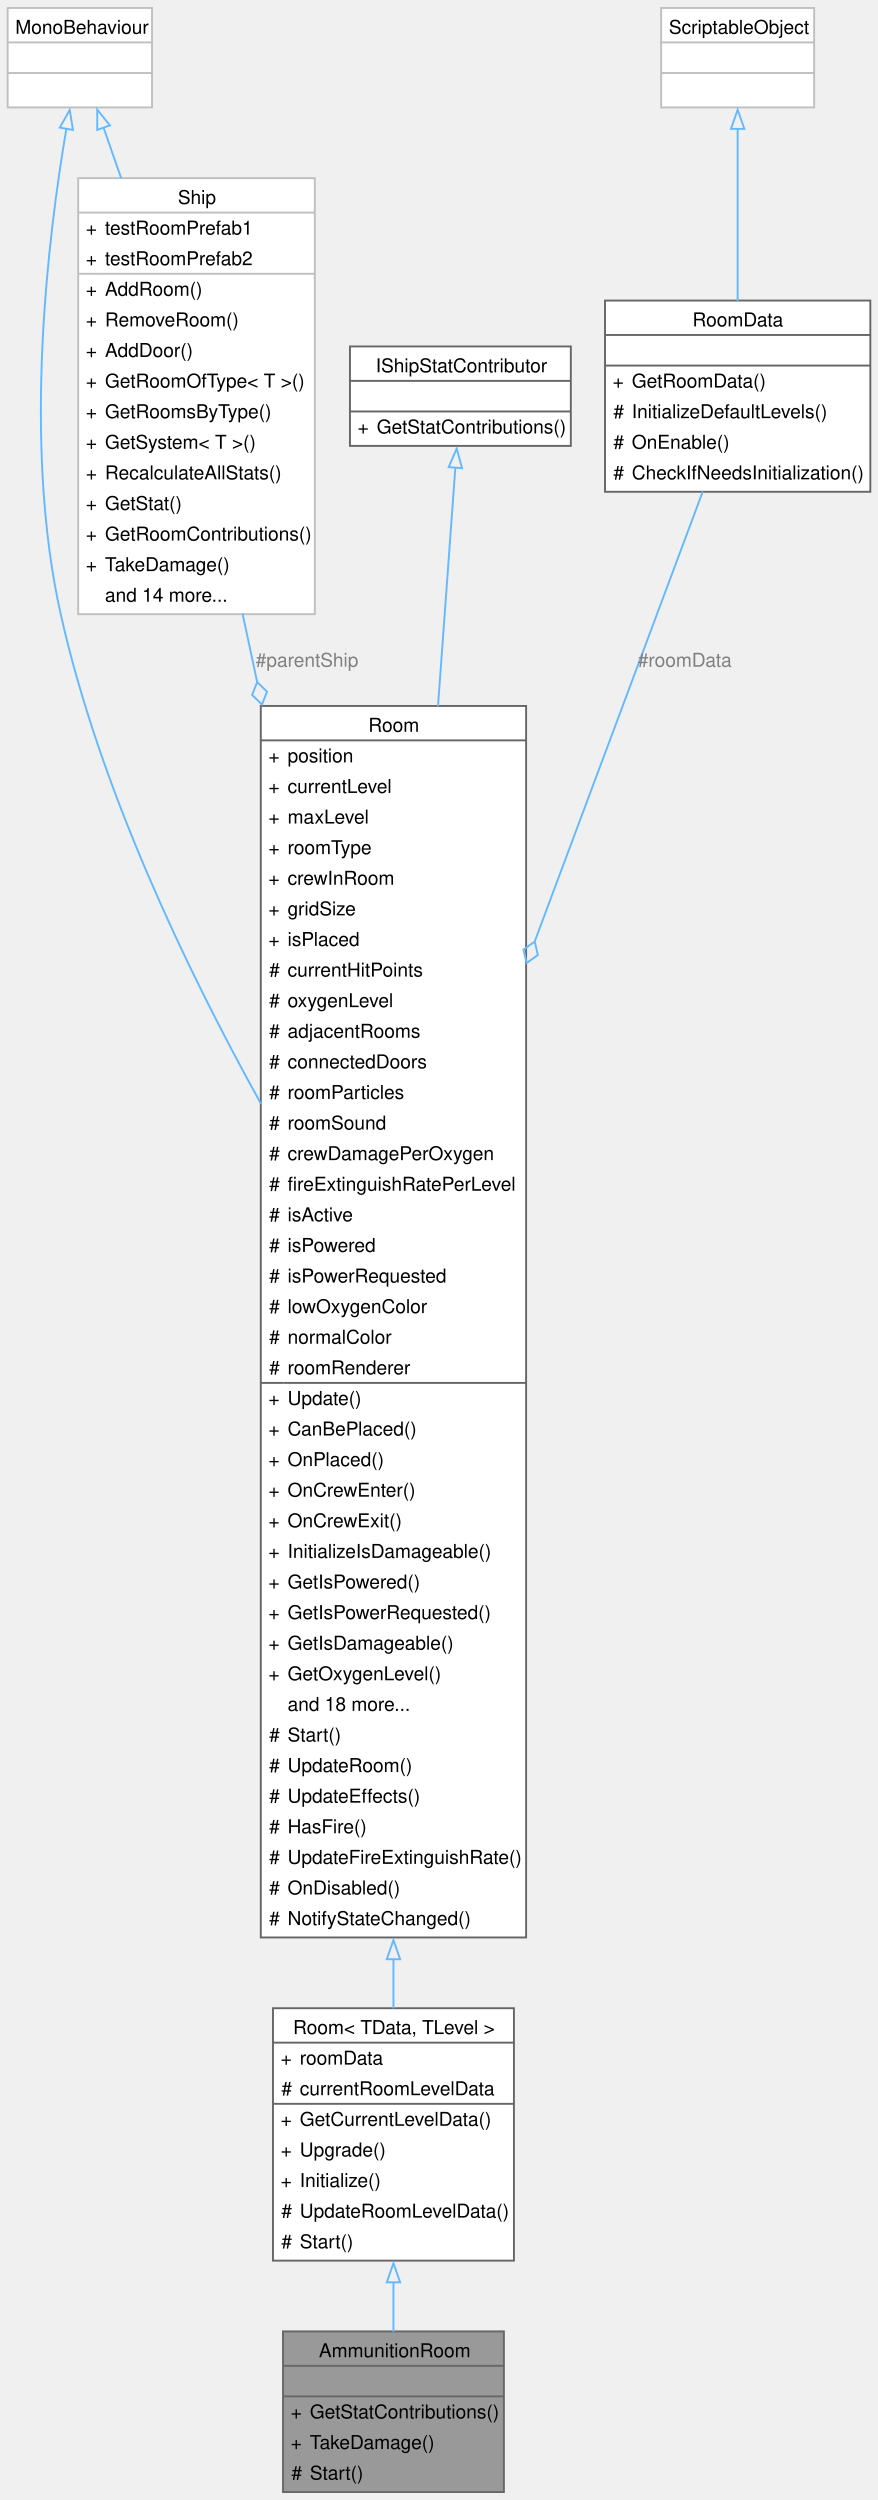
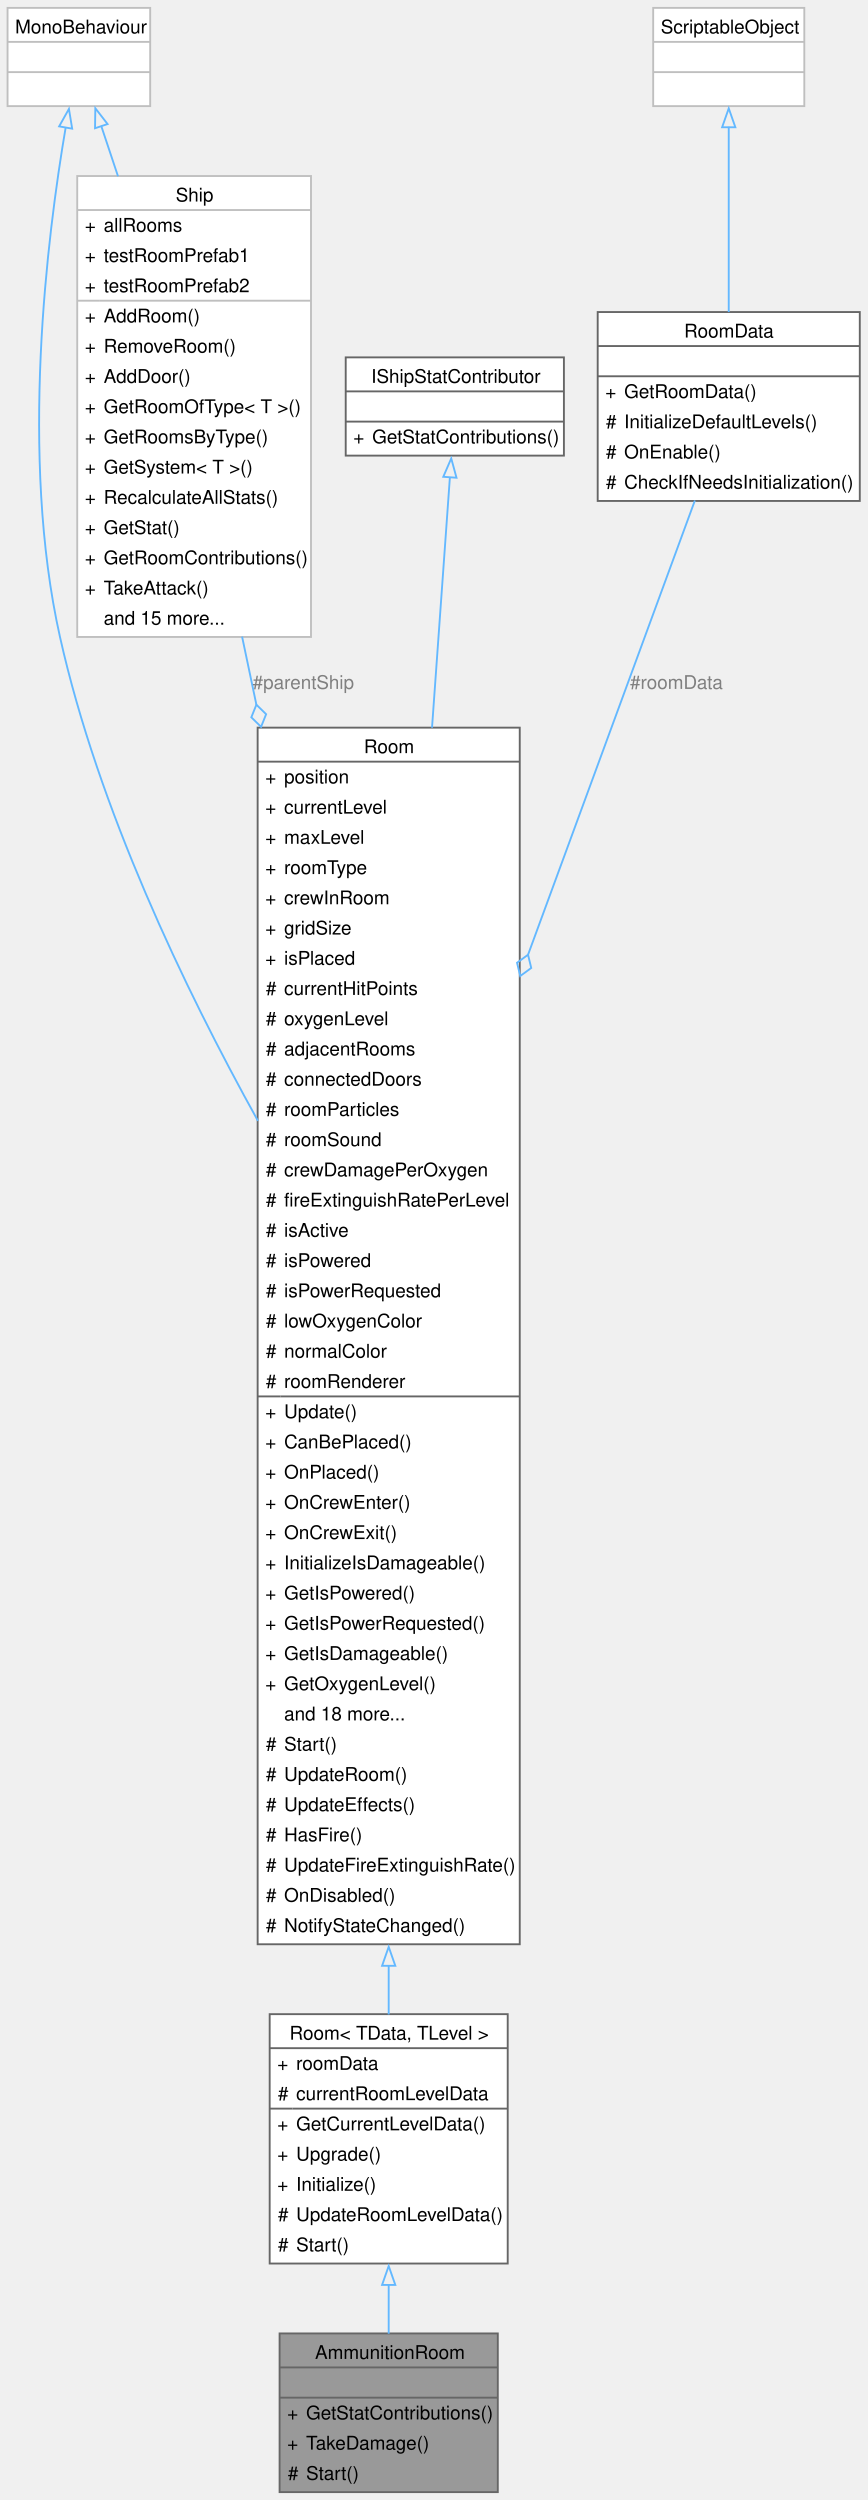
- <svg xmlns="http://www.w3.org/2000/svg" xmlns:xlink="http://www.w3.org/1999/xlink" width="459pt" height="1307pt" viewBox="0.00 0.00 459.12 1307.00">
-   <g id="graph0" class="graph" transform="scale(1 1) rotate(0) translate(4 1303)">
+ <svg xmlns="http://www.w3.org/2000/svg" xmlns:xlink="http://www.w3.org/1999/xlink" width="459pt" height="1323pt" viewBox="0.00 0.00 459.12 1323.00">
+   <g id="graph0" class="graph" transform="scale(1 1) rotate(0) translate(4 1319)">
    <g id="Node000001" class="node">
      <g id="a_Node000001">
        <a xlink:title="함선의 탄약고를 나타내는 클래스">
          <polygon fill="#999999" stroke="none" points="259.5,-84 144,-84 144,0 259.5,0 259.5,-84" />
          <text text-anchor="start" x="162.75" y="-70.5" font-family="Helvetica,sans-Serif" font-size="10.00">AmmunitionRoom</text>
          <text text-anchor="start" x="200.25" y="-54.5" font-family="Helvetica,sans-Serif" font-size="10.00"> </text>
          <text text-anchor="start" x="148" y="-38.5" font-family="Helvetica,sans-Serif" font-size="10.00">+</text>
          <text text-anchor="start" x="158" y="-38.5" font-family="Helvetica,sans-Serif" font-size="10.00">GetStatContributions()</text>
          <text text-anchor="start" x="148" y="-22.5" font-family="Helvetica,sans-Serif" font-size="10.00">+</text>
          <text text-anchor="start" x="158" y="-22.5" font-family="Helvetica,sans-Serif" font-size="10.00">TakeDamage()</text>
          <text text-anchor="start" x="148.38" y="-6.5" font-family="Helvetica,sans-Serif" font-size="10.00">#</text>
          <text text-anchor="start" x="158" y="-6.5" font-family="Helvetica,sans-Serif" font-size="10.00">Start()</text>
          <polygon fill="#666666" stroke="#666666" points="144,-66 144,-66 259.5,-66 259.5,-66 144,-66" />
          <polygon fill="#666666" stroke="#666666" points="144,-50 144,-50 259.5,-50 259.5,-50 144,-50" />
          <polygon fill="none" stroke="#666666" points="144,0 144,-84 259.5,-84 259.5,0 144,0" />
        </a>
      </g>
    </g>
    <g id="Node000002" class="node">
      <g id="a_Node000002">
        <a xlink:href="class_room-2-g.html" target="_top" xlink:title="함선 내의 특화된 방 타입을 위한 제네릭 기본 클래스">
          <polygon fill="white" stroke="none" points="264.75,-253 138.75,-253 138.75,-121 264.75,-121 264.75,-253" />
          <text text-anchor="start" x="149.25" y="-239.5" font-family="Helvetica,sans-Serif" font-size="10.00">Room&lt; TData, TLevel &gt;</text>
          <text text-anchor="start" x="142.75" y="-223.5" font-family="Helvetica,sans-Serif" font-size="10.00">+</text>
          <text text-anchor="start" x="152.75" y="-223.5" font-family="Helvetica,sans-Serif" font-size="10.00">roomData</text>
          <text text-anchor="start" x="143.12" y="-207.5" font-family="Helvetica,sans-Serif" font-size="10.00">#</text>
          <text text-anchor="start" x="152.75" y="-207.5" font-family="Helvetica,sans-Serif" font-size="10.00">currentRoomLevelData</text>
          <text text-anchor="start" x="142.75" y="-191.5" font-family="Helvetica,sans-Serif" font-size="10.00">+</text>
          <text text-anchor="start" x="152.75" y="-191.5" font-family="Helvetica,sans-Serif" font-size="10.00">GetCurrentLevelData()</text>
          <text text-anchor="start" x="142.75" y="-175.5" font-family="Helvetica,sans-Serif" font-size="10.00">+</text>
          <text text-anchor="start" x="152.75" y="-175.5" font-family="Helvetica,sans-Serif" font-size="10.00">Upgrade()</text>
          <text text-anchor="start" x="142.75" y="-159.5" font-family="Helvetica,sans-Serif" font-size="10.00">+</text>
          <text text-anchor="start" x="152.75" y="-159.5" font-family="Helvetica,sans-Serif" font-size="10.00">Initialize()</text>
          <text text-anchor="start" x="143.12" y="-143.5" font-family="Helvetica,sans-Serif" font-size="10.00">#</text>
          <text text-anchor="start" x="152.75" y="-143.5" font-family="Helvetica,sans-Serif" font-size="10.00">UpdateRoomLevelData()</text>
          <text text-anchor="start" x="143.12" y="-127.5" font-family="Helvetica,sans-Serif" font-size="10.00">#</text>
          <text text-anchor="start" x="152.75" y="-127.5" font-family="Helvetica,sans-Serif" font-size="10.00">Start()</text>
          <polygon fill="#666666" stroke="#666666" points="138.75,-235 138.75,-235 264.75,-235 264.75,-235 138.75,-235" />
          <polygon fill="#666666" stroke="#666666" points="138.75,-203 138.75,-203 150.75,-203 150.75,-203 138.75,-203" />
          <polygon fill="#666666" stroke="#666666" points="150.75,-203 150.75,-203 264.75,-203 264.75,-203 150.75,-203" />
          <polygon fill="none" stroke="#666666" points="138.75,-121 138.75,-253 264.75,-253 264.75,-121 138.75,-121" />
        </a>
      </g>
    </g>
    <g id="edge1_Node000001_Node000002" class="edge">
      <g id="a_edge1_Node000001_Node000002">
        <a xlink:title=" ">
          <path fill="none" stroke="#63b8ff" d="M201.75,-109.84C201.75,-100.89 201.75,-92.03 201.75,-83.83" />
          <polygon fill="none" stroke="#63b8ff" points="198.25,-109.68 201.75,-119.68 205.25,-109.68 198.25,-109.68" />
        </a>
      </g>
    </g>
    <g id="Node000003" class="node">
      <g id="a_Node000003">
        <a xlink:href="class_room.html" target="_top" xlink:title="함선 내의 모든 방의 기본 클래스">
          <polygon fill="white" stroke="none" points="271.12,-934 132.38,-934 132.38,-290 271.12,-290 271.12,-934" />
          <text text-anchor="start" x="188.62" y="-920.5" font-family="Helvetica,sans-Serif" font-size="10.00">Room</text>
          <text text-anchor="start" x="136.38" y="-904.5" font-family="Helvetica,sans-Serif" font-size="10.00">+</text>
          <text text-anchor="start" x="146.38" y="-904.5" font-family="Helvetica,sans-Serif" font-size="10.00">position</text>
          <text text-anchor="start" x="136.38" y="-888.5" font-family="Helvetica,sans-Serif" font-size="10.00">+</text>
          <text text-anchor="start" x="146.38" y="-888.5" font-family="Helvetica,sans-Serif" font-size="10.00">currentLevel</text>
          <text text-anchor="start" x="136.38" y="-872.5" font-family="Helvetica,sans-Serif" font-size="10.00">+</text>
          <text text-anchor="start" x="146.38" y="-872.5" font-family="Helvetica,sans-Serif" font-size="10.00">maxLevel</text>
          <text text-anchor="start" x="136.38" y="-856.5" font-family="Helvetica,sans-Serif" font-size="10.00">+</text>
          <text text-anchor="start" x="146.38" y="-856.5" font-family="Helvetica,sans-Serif" font-size="10.00">roomType</text>
          <text text-anchor="start" x="136.38" y="-840.5" font-family="Helvetica,sans-Serif" font-size="10.00">+</text>
          <text text-anchor="start" x="146.38" y="-840.5" font-family="Helvetica,sans-Serif" font-size="10.00">crewInRoom</text>
          <text text-anchor="start" x="136.38" y="-824.5" font-family="Helvetica,sans-Serif" font-size="10.00">+</text>
          <text text-anchor="start" x="146.38" y="-824.5" font-family="Helvetica,sans-Serif" font-size="10.00">gridSize</text>
          <text text-anchor="start" x="136.38" y="-808.5" font-family="Helvetica,sans-Serif" font-size="10.00">+</text>
          <text text-anchor="start" x="146.38" y="-808.5" font-family="Helvetica,sans-Serif" font-size="10.00">isPlaced</text>
          <text text-anchor="start" x="136.75" y="-792.5" font-family="Helvetica,sans-Serif" font-size="10.00">#</text>
          <text text-anchor="start" x="146.38" y="-792.5" font-family="Helvetica,sans-Serif" font-size="10.00">currentHitPoints</text>
          <text text-anchor="start" x="136.75" y="-776.5" font-family="Helvetica,sans-Serif" font-size="10.00">#</text>
          <text text-anchor="start" x="146.38" y="-776.5" font-family="Helvetica,sans-Serif" font-size="10.00">oxygenLevel</text>
          <text text-anchor="start" x="136.75" y="-760.5" font-family="Helvetica,sans-Serif" font-size="10.00">#</text>
          <text text-anchor="start" x="146.38" y="-760.5" font-family="Helvetica,sans-Serif" font-size="10.00">adjacentRooms</text>
          <text text-anchor="start" x="136.75" y="-744.5" font-family="Helvetica,sans-Serif" font-size="10.00">#</text>
          <text text-anchor="start" x="146.38" y="-744.5" font-family="Helvetica,sans-Serif" font-size="10.00">connectedDoors</text>
          <text text-anchor="start" x="136.75" y="-728.5" font-family="Helvetica,sans-Serif" font-size="10.00">#</text>
          <text text-anchor="start" x="146.38" y="-728.5" font-family="Helvetica,sans-Serif" font-size="10.00">roomParticles</text>
          <text text-anchor="start" x="136.75" y="-712.5" font-family="Helvetica,sans-Serif" font-size="10.00">#</text>
          <text text-anchor="start" x="146.38" y="-712.5" font-family="Helvetica,sans-Serif" font-size="10.00">roomSound</text>
          <text text-anchor="start" x="136.75" y="-696.5" font-family="Helvetica,sans-Serif" font-size="10.00">#</text>
          <text text-anchor="start" x="146.38" y="-696.5" font-family="Helvetica,sans-Serif" font-size="10.00">crewDamagePerOxygen</text>
          <text text-anchor="start" x="136.75" y="-680.5" font-family="Helvetica,sans-Serif" font-size="10.00">#</text>
          <text text-anchor="start" x="146.38" y="-680.5" font-family="Helvetica,sans-Serif" font-size="10.00">fireExtinguishRatePerLevel</text>
          <text text-anchor="start" x="136.75" y="-664.5" font-family="Helvetica,sans-Serif" font-size="10.00">#</text>
          <text text-anchor="start" x="146.38" y="-664.5" font-family="Helvetica,sans-Serif" font-size="10.00">isActive</text>
          <text text-anchor="start" x="136.75" y="-648.5" font-family="Helvetica,sans-Serif" font-size="10.00">#</text>
          <text text-anchor="start" x="146.38" y="-648.5" font-family="Helvetica,sans-Serif" font-size="10.00">isPowered</text>
          <text text-anchor="start" x="136.75" y="-632.5" font-family="Helvetica,sans-Serif" font-size="10.00">#</text>
          <text text-anchor="start" x="146.38" y="-632.5" font-family="Helvetica,sans-Serif" font-size="10.00">isPowerRequested</text>
          <text text-anchor="start" x="136.75" y="-616.5" font-family="Helvetica,sans-Serif" font-size="10.00">#</text>
          <text text-anchor="start" x="146.38" y="-616.5" font-family="Helvetica,sans-Serif" font-size="10.00">lowOxygenColor</text>
          <text text-anchor="start" x="136.75" y="-600.5" font-family="Helvetica,sans-Serif" font-size="10.00">#</text>
          <text text-anchor="start" x="146.38" y="-600.5" font-family="Helvetica,sans-Serif" font-size="10.00">normalColor</text>
          <text text-anchor="start" x="136.75" y="-584.5" font-family="Helvetica,sans-Serif" font-size="10.00">#</text>
          <text text-anchor="start" x="146.38" y="-584.5" font-family="Helvetica,sans-Serif" font-size="10.00">roomRenderer</text>
          <text text-anchor="start" x="136.38" y="-568.5" font-family="Helvetica,sans-Serif" font-size="10.00">+</text>
          <text text-anchor="start" x="146.38" y="-568.5" font-family="Helvetica,sans-Serif" font-size="10.00">Update()</text>
          <text text-anchor="start" x="136.38" y="-552.5" font-family="Helvetica,sans-Serif" font-size="10.00">+</text>
          <text text-anchor="start" x="146.38" y="-552.5" font-family="Helvetica,sans-Serif" font-size="10.00">CanBePlaced()</text>
          <text text-anchor="start" x="136.38" y="-536.5" font-family="Helvetica,sans-Serif" font-size="10.00">+</text>
          <text text-anchor="start" x="146.38" y="-536.5" font-family="Helvetica,sans-Serif" font-size="10.00">OnPlaced()</text>
          <text text-anchor="start" x="136.38" y="-520.5" font-family="Helvetica,sans-Serif" font-size="10.00">+</text>
          <text text-anchor="start" x="146.38" y="-520.5" font-family="Helvetica,sans-Serif" font-size="10.00">OnCrewEnter()</text>
          <text text-anchor="start" x="136.38" y="-504.5" font-family="Helvetica,sans-Serif" font-size="10.00">+</text>
          <text text-anchor="start" x="146.38" y="-504.5" font-family="Helvetica,sans-Serif" font-size="10.00">OnCrewExit()</text>
          <text text-anchor="start" x="136.38" y="-488.5" font-family="Helvetica,sans-Serif" font-size="10.00">+</text>
          <text text-anchor="start" x="146.38" y="-488.5" font-family="Helvetica,sans-Serif" font-size="10.00">InitializeIsDamageable()</text>
          <text text-anchor="start" x="136.38" y="-472.5" font-family="Helvetica,sans-Serif" font-size="10.00">+</text>
          <text text-anchor="start" x="146.38" y="-472.5" font-family="Helvetica,sans-Serif" font-size="10.00">GetIsPowered()</text>
          <text text-anchor="start" x="136.38" y="-456.5" font-family="Helvetica,sans-Serif" font-size="10.00">+</text>
          <text text-anchor="start" x="146.38" y="-456.5" font-family="Helvetica,sans-Serif" font-size="10.00">GetIsPowerRequested()</text>
          <text text-anchor="start" x="136.38" y="-440.5" font-family="Helvetica,sans-Serif" font-size="10.00">+</text>
          <text text-anchor="start" x="146.38" y="-440.5" font-family="Helvetica,sans-Serif" font-size="10.00">GetIsDamageable()</text>
          <text text-anchor="start" x="136.38" y="-424.5" font-family="Helvetica,sans-Serif" font-size="10.00">+</text>
          <text text-anchor="start" x="146.38" y="-424.5" font-family="Helvetica,sans-Serif" font-size="10.00">GetOxygenLevel()</text>
          <text text-anchor="start" x="146.38" y="-408.5" font-family="Helvetica,sans-Serif" font-size="10.00">and 18 more...</text>
          <text text-anchor="start" x="136.75" y="-392.5" font-family="Helvetica,sans-Serif" font-size="10.00">#</text>
          <text text-anchor="start" x="146.38" y="-392.5" font-family="Helvetica,sans-Serif" font-size="10.00">Start()</text>
          <text text-anchor="start" x="136.75" y="-376.5" font-family="Helvetica,sans-Serif" font-size="10.00">#</text>
          <text text-anchor="start" x="146.38" y="-376.5" font-family="Helvetica,sans-Serif" font-size="10.00">UpdateRoom()</text>
          <text text-anchor="start" x="136.75" y="-360.5" font-family="Helvetica,sans-Serif" font-size="10.00">#</text>
          <text text-anchor="start" x="146.38" y="-360.5" font-family="Helvetica,sans-Serif" font-size="10.00">UpdateEffects()</text>
          <text text-anchor="start" x="136.75" y="-344.5" font-family="Helvetica,sans-Serif" font-size="10.00">#</text>
          <text text-anchor="start" x="146.38" y="-344.5" font-family="Helvetica,sans-Serif" font-size="10.00">HasFire()</text>
          <text text-anchor="start" x="136.75" y="-328.5" font-family="Helvetica,sans-Serif" font-size="10.00">#</text>
          <text text-anchor="start" x="146.38" y="-328.5" font-family="Helvetica,sans-Serif" font-size="10.00">UpdateFireExtinguishRate()</text>
          <text text-anchor="start" x="136.75" y="-312.5" font-family="Helvetica,sans-Serif" font-size="10.00">#</text>
          <text text-anchor="start" x="146.38" y="-312.5" font-family="Helvetica,sans-Serif" font-size="10.00">OnDisabled()</text>
          <text text-anchor="start" x="136.75" y="-296.5" font-family="Helvetica,sans-Serif" font-size="10.00">#</text>
          <text text-anchor="start" x="146.38" y="-296.5" font-family="Helvetica,sans-Serif" font-size="10.00">NotifyStateChanged()</text>
          <polygon fill="#666666" stroke="#666666" points="132.38,-916 132.38,-916 271.12,-916 271.12,-916 132.38,-916" />
          <polygon fill="#666666" stroke="#666666" points="132.38,-580 132.38,-580 144.38,-580 144.38,-580 132.38,-580" />
          <polygon fill="#666666" stroke="#666666" points="144.38,-580 144.38,-580 271.12,-580 271.12,-580 144.38,-580" />
          <polygon fill="none" stroke="#666666" points="132.38,-290 132.38,-934 271.12,-934 271.12,-290 132.38,-290" />
        </a>
      </g>
    </g>
    <g id="edge2_Node000002_Node000003" class="edge">
      <g id="a_edge2_Node000002_Node000003">
        <a xlink:title=" ">
          <path fill="none" stroke="#63b8ff" d="M201.75,-278.77C201.75,-269.64 201.75,-260.96 201.75,-252.84" />
          <polygon fill="none" stroke="#63b8ff" points="198.25,-278.61 201.75,-288.61 205.25,-278.61 198.25,-278.61" />
        </a>
      </g>
    </g>
    <g id="Node000004" class="node">
      <g id="a_Node000004">
        <a xlink:title=" ">
-           <polygon fill="white" stroke="none" points="75.5,-1299 0,-1299 0,-1247 75.5,-1247 75.5,-1299" />
-           <text text-anchor="start" x="4" y="-1285.5" font-family="Helvetica,sans-Serif" font-size="10.00">MonoBehaviour</text>
+           <polygon fill="white" stroke="none" points="75.5,-1315 0,-1315 0,-1263 75.5,-1263 75.5,-1315" />
+           <text text-anchor="start" x="4" y="-1301.5" font-family="Helvetica,sans-Serif" font-size="10.00">MonoBehaviour</text>
+           <text text-anchor="start" x="36.25" y="-1285.5" font-family="Helvetica,sans-Serif" font-size="10.00"> </text>
          <text text-anchor="start" x="36.25" y="-1269.5" font-family="Helvetica,sans-Serif" font-size="10.00"> </text>
-           <text text-anchor="start" x="36.25" y="-1253.5" font-family="Helvetica,sans-Serif" font-size="10.00"> </text>
+           <polygon fill="#bfbfbf" stroke="#bfbfbf" points="0,-1297 0,-1297 75.5,-1297 75.5,-1297 0,-1297" />
          <polygon fill="#bfbfbf" stroke="#bfbfbf" points="0,-1281 0,-1281 75.5,-1281 75.5,-1281 0,-1281" />
-           <polygon fill="#bfbfbf" stroke="#bfbfbf" points="0,-1265 0,-1265 75.5,-1265 75.5,-1265 0,-1265" />
-           <polygon fill="none" stroke="#bfbfbf" points="0,-1247 0,-1299 75.5,-1299 75.5,-1247 0,-1247" />
+           <polygon fill="none" stroke="#bfbfbf" points="0,-1263 0,-1315 75.5,-1315 75.5,-1263 0,-1263" />
        </a>
      </g>
    </g>
    <g id="edge3_Node000003_Node000004" class="edge">
      <g id="a_edge3_Node000003_Node000004">
        <a xlink:title=" ">
-           <path fill="none" stroke="#63b8ff" d="M30.72,-1235.87C21.24,-1180.46 7.7,-1071.54 27.75,-982 48.07,-891.29 93.29,-796.59 132.54,-725.85" />
-           <polygon fill="none" stroke="#63b8ff" points="27.27,-1236.44 32.47,-1245.68 34.16,-1235.22 27.27,-1236.44" />
+           <path fill="none" stroke="#63b8ff" d="M30.8,-1251.93C20.94,-1194.15 6.34,-1077.6 27.75,-982 48.07,-891.29 93.29,-796.59 132.54,-725.85" />
+           <polygon fill="none" stroke="#63b8ff" points="27.31,-1252.28 32.49,-1261.52 34.2,-1251.07 27.31,-1252.28" />
        </a>
      </g>
    </g>
    <g id="Node000008" class="node">
      <g id="a_Node000008">
        <a xlink:href="class_ship.html" target="_top" xlink:title=" ">
-           <polygon fill="white" stroke="none" points="160.62,-1210 36.88,-1210 36.88,-982 160.62,-982 160.62,-1210" />
-           <text text-anchor="start" x="89" y="-1196.5" font-family="Helvetica,sans-Serif" font-size="10.00">Ship</text>
+           <polygon fill="white" stroke="none" points="160.62,-1226 36.88,-1226 36.88,-982 160.62,-982 160.62,-1226" />
+           <text text-anchor="start" x="89" y="-1212.5" font-family="Helvetica,sans-Serif" font-size="10.00">Ship</text>
+           <text text-anchor="start" x="40.88" y="-1196.5" font-family="Helvetica,sans-Serif" font-size="10.00">+</text>
+           <text text-anchor="start" x="50.88" y="-1196.5" font-family="Helvetica,sans-Serif" font-size="10.00">allRooms</text>
          <text text-anchor="start" x="40.88" y="-1180.5" font-family="Helvetica,sans-Serif" font-size="10.00">+</text>
          <text text-anchor="start" x="50.88" y="-1180.5" font-family="Helvetica,sans-Serif" font-size="10.00">testRoomPrefab1</text>
          <text text-anchor="start" x="40.88" y="-1164.5" font-family="Helvetica,sans-Serif" font-size="10.00">+</text>
          <text text-anchor="start" x="50.88" y="-1164.5" font-family="Helvetica,sans-Serif" font-size="10.00">testRoomPrefab2</text>
          <text text-anchor="start" x="40.88" y="-1148.5" font-family="Helvetica,sans-Serif" font-size="10.00">+</text>
          <text text-anchor="start" x="50.88" y="-1148.5" font-family="Helvetica,sans-Serif" font-size="10.00">AddRoom()</text>
          <text text-anchor="start" x="40.88" y="-1132.5" font-family="Helvetica,sans-Serif" font-size="10.00">+</text>
          <text text-anchor="start" x="50.88" y="-1132.5" font-family="Helvetica,sans-Serif" font-size="10.00">RemoveRoom()</text>
          <text text-anchor="start" x="40.88" y="-1116.5" font-family="Helvetica,sans-Serif" font-size="10.00">+</text>
          <text text-anchor="start" x="50.88" y="-1116.5" font-family="Helvetica,sans-Serif" font-size="10.00">AddDoor()</text>
          <text text-anchor="start" x="40.88" y="-1100.5" font-family="Helvetica,sans-Serif" font-size="10.00">+</text>
          <text text-anchor="start" x="50.88" y="-1100.5" font-family="Helvetica,sans-Serif" font-size="10.00">GetRoomOfType&lt; T &gt;()</text>
          <text text-anchor="start" x="40.88" y="-1084.5" font-family="Helvetica,sans-Serif" font-size="10.00">+</text>
          <text text-anchor="start" x="50.88" y="-1084.5" font-family="Helvetica,sans-Serif" font-size="10.00">GetRoomsByType()</text>
          <text text-anchor="start" x="40.88" y="-1068.5" font-family="Helvetica,sans-Serif" font-size="10.00">+</text>
          <text text-anchor="start" x="50.88" y="-1068.5" font-family="Helvetica,sans-Serif" font-size="10.00">GetSystem&lt; T &gt;()</text>
          <text text-anchor="start" x="40.88" y="-1052.5" font-family="Helvetica,sans-Serif" font-size="10.00">+</text>
          <text text-anchor="start" x="50.88" y="-1052.5" font-family="Helvetica,sans-Serif" font-size="10.00">RecalculateAllStats()</text>
          <text text-anchor="start" x="40.88" y="-1036.5" font-family="Helvetica,sans-Serif" font-size="10.00">+</text>
          <text text-anchor="start" x="50.88" y="-1036.5" font-family="Helvetica,sans-Serif" font-size="10.00">GetStat()</text>
          <text text-anchor="start" x="40.88" y="-1020.5" font-family="Helvetica,sans-Serif" font-size="10.00">+</text>
          <text text-anchor="start" x="50.88" y="-1020.5" font-family="Helvetica,sans-Serif" font-size="10.00">GetRoomContributions()</text>
          <text text-anchor="start" x="40.88" y="-1004.5" font-family="Helvetica,sans-Serif" font-size="10.00">+</text>
-           <text text-anchor="start" x="50.88" y="-1004.5" font-family="Helvetica,sans-Serif" font-size="10.00">TakeDamage()</text>
-           <text text-anchor="start" x="50.88" y="-988.5" font-family="Helvetica,sans-Serif" font-size="10.00">and 14 more...</text>
-           <polygon fill="#bfbfbf" stroke="#bfbfbf" points="36.88,-1192 36.88,-1192 160.62,-1192 160.62,-1192 36.88,-1192" />
+           <text text-anchor="start" x="50.88" y="-1004.5" font-family="Helvetica,sans-Serif" font-size="10.00">TakeAttack()</text>
+           <text text-anchor="start" x="50.88" y="-988.5" font-family="Helvetica,sans-Serif" font-size="10.00">and 15 more...</text>
+           <polygon fill="#bfbfbf" stroke="#bfbfbf" points="36.88,-1208 36.88,-1208 160.62,-1208 160.62,-1208 36.88,-1208" />
          <polygon fill="#bfbfbf" stroke="#bfbfbf" points="36.88,-1160 36.88,-1160 48.88,-1160 48.88,-1160 36.88,-1160" />
          <polygon fill="#bfbfbf" stroke="#bfbfbf" points="48.88,-1160 48.88,-1160 160.62,-1160 160.62,-1160 48.88,-1160" />
-           <polygon fill="none" stroke="#bfbfbf" points="36.88,-982 36.88,-1210 160.62,-1210 160.62,-982 36.88,-982" />
+           <polygon fill="none" stroke="#bfbfbf" points="36.88,-982 36.88,-1226 160.62,-1226 160.62,-982 36.88,-982" />
        </a>
      </g>
    </g>
    <g id="edge8_Node000008_Node000004" class="edge">
      <g id="a_edge8_Node000008_Node000004">
        <a xlink:title=" ">
-           <path fill="none" stroke="#63b8ff" d="M50.12,-1236.52C52.94,-1228.42 56.09,-1219.39 59.39,-1209.92" />
-           <polygon fill="none" stroke="#63b8ff" points="46.85,-1235.27 46.86,-1245.87 53.46,-1237.58 46.85,-1235.27" />
+           <path fill="none" stroke="#63b8ff" d="M49.57,-1252.55C52.27,-1244.45 55.28,-1235.4 58.46,-1225.87" />
+           <polygon fill="none" stroke="#63b8ff" points="46.3,-1251.29 46.46,-1261.88 52.94,-1253.5 46.3,-1251.29" />
        </a>
      </g>
    </g>
    <g id="Node000005" class="node">
      <g id="a_Node000005">
        <a xlink:href="interface_i_ship_stat_contributor.html" target="_top" xlink:title="ShipStat 에 영향을 주는 객체 인터페이스 모든 방들과 모든 선원은 전부 이에 해당한다. 방의 경우엔 RoomData 에 등록된 정보를 바탕으로 Ship에서 Contribute...">
-           <polygon fill="white" stroke="none" points="294.5,-1122 179,-1122 179,-1070 294.5,-1070 294.5,-1122" />
-           <text text-anchor="start" x="192.5" y="-1108.5" font-family="Helvetica,sans-Serif" font-size="10.00">IShipStatContributor</text>
-           <text text-anchor="start" x="235.25" y="-1092.5" font-family="Helvetica,sans-Serif" font-size="10.00"> </text>
-           <text text-anchor="start" x="183" y="-1076.5" font-family="Helvetica,sans-Serif" font-size="10.00">+</text>
-           <text text-anchor="start" x="193" y="-1076.5" font-family="Helvetica,sans-Serif" font-size="10.00">GetStatContributions()</text>
-           <polygon fill="#666666" stroke="#666666" points="179,-1104 179,-1104 294.5,-1104 294.5,-1104 179,-1104" />
-           <polygon fill="#666666" stroke="#666666" points="179,-1088 179,-1088 294.5,-1088 294.5,-1088 179,-1088" />
-           <polygon fill="none" stroke="#666666" points="179,-1070 179,-1122 294.5,-1122 294.5,-1070 179,-1070" />
+           <polygon fill="white" stroke="none" points="294.5,-1130 179,-1130 179,-1078 294.5,-1078 294.5,-1130" />
+           <text text-anchor="start" x="192.5" y="-1116.5" font-family="Helvetica,sans-Serif" font-size="10.00">IShipStatContributor</text>
+           <text text-anchor="start" x="235.25" y="-1100.5" font-family="Helvetica,sans-Serif" font-size="10.00"> </text>
+           <text text-anchor="start" x="183" y="-1084.5" font-family="Helvetica,sans-Serif" font-size="10.00">+</text>
+           <text text-anchor="start" x="193" y="-1084.5" font-family="Helvetica,sans-Serif" font-size="10.00">GetStatContributions()</text>
+           <polygon fill="#666666" stroke="#666666" points="179,-1112 179,-1112 294.5,-1112 294.5,-1112 179,-1112" />
+           <polygon fill="#666666" stroke="#666666" points="179,-1096 179,-1096 294.5,-1096 294.5,-1096 179,-1096" />
+           <polygon fill="none" stroke="#666666" points="179,-1078 179,-1130 294.5,-1130 294.5,-1078 179,-1078" />
        </a>
      </g>
    </g>
    <g id="edge4_Node000003_Node000005" class="edge">
      <g id="a_edge4_Node000003_Node000005">
        <a xlink:title=" ">
-           <path fill="none" stroke="#63b8ff" d="M234.12,-1058.77C231.97,-1029.15 228.69,-984.07 225.04,-933.76" />
-           <polygon fill="none" stroke="#63b8ff" points="230.62,-1058.87 234.83,-1068.59 237.6,-1058.36 230.62,-1058.87" />
+           <path fill="none" stroke="#63b8ff" d="M234.15,-1066.57C231.93,-1035.47 228.49,-987.39 224.68,-933.96" />
+           <polygon fill="none" stroke="#63b8ff" points="230.65,-1066.79 234.86,-1076.52 237.64,-1066.29 230.65,-1066.79" />
        </a>
      </g>
    </g>
    <g id="Node000006" class="node">
      <g id="a_Node000006">
        <a xlink:href="class_room_data.html" target="_top" xlink:title="모든 방 유형의 기본 데이터를 정의하는 추상 ScriptableObject">
-           <polygon fill="white" stroke="none" points="451.12,-1146 312.38,-1146 312.38,-1046 451.12,-1046 451.12,-1146" />
-           <text text-anchor="start" x="358.12" y="-1132.5" font-family="Helvetica,sans-Serif" font-size="10.00">RoomData</text>
-           <text text-anchor="start" x="380.25" y="-1116.5" font-family="Helvetica,sans-Serif" font-size="10.00"> </text>
-           <text text-anchor="start" x="316.38" y="-1100.5" font-family="Helvetica,sans-Serif" font-size="10.00">+</text>
-           <text text-anchor="start" x="326.38" y="-1100.5" font-family="Helvetica,sans-Serif" font-size="10.00">GetRoomData()</text>
-           <text text-anchor="start" x="316.75" y="-1084.5" font-family="Helvetica,sans-Serif" font-size="10.00">#</text>
-           <text text-anchor="start" x="326.38" y="-1084.5" font-family="Helvetica,sans-Serif" font-size="10.00">InitializeDefaultLevels()</text>
-           <text text-anchor="start" x="316.75" y="-1068.5" font-family="Helvetica,sans-Serif" font-size="10.00">#</text>
-           <text text-anchor="start" x="326.38" y="-1068.5" font-family="Helvetica,sans-Serif" font-size="10.00">OnEnable()</text>
-           <text text-anchor="start" x="316.75" y="-1052.5" font-family="Helvetica,sans-Serif" font-size="10.00">#</text>
-           <text text-anchor="start" x="326.38" y="-1052.5" font-family="Helvetica,sans-Serif" font-size="10.00">CheckIfNeedsInitialization()</text>
-           <polygon fill="#666666" stroke="#666666" points="312.38,-1128 312.38,-1128 451.12,-1128 451.12,-1128 312.38,-1128" />
-           <polygon fill="#666666" stroke="#666666" points="312.38,-1112 312.38,-1112 451.12,-1112 451.12,-1112 312.38,-1112" />
-           <polygon fill="none" stroke="#666666" points="312.38,-1046 312.38,-1146 451.12,-1146 451.12,-1046 312.38,-1046" />
+           <polygon fill="white" stroke="none" points="451.12,-1154 312.38,-1154 312.38,-1054 451.12,-1054 451.12,-1154" />
+           <text text-anchor="start" x="358.12" y="-1140.5" font-family="Helvetica,sans-Serif" font-size="10.00">RoomData</text>
+           <text text-anchor="start" x="380.25" y="-1124.5" font-family="Helvetica,sans-Serif" font-size="10.00"> </text>
+           <text text-anchor="start" x="316.38" y="-1108.5" font-family="Helvetica,sans-Serif" font-size="10.00">+</text>
+           <text text-anchor="start" x="326.38" y="-1108.5" font-family="Helvetica,sans-Serif" font-size="10.00">GetRoomData()</text>
+           <text text-anchor="start" x="316.75" y="-1092.5" font-family="Helvetica,sans-Serif" font-size="10.00">#</text>
+           <text text-anchor="start" x="326.38" y="-1092.5" font-family="Helvetica,sans-Serif" font-size="10.00">InitializeDefaultLevels()</text>
+           <text text-anchor="start" x="316.75" y="-1076.5" font-family="Helvetica,sans-Serif" font-size="10.00">#</text>
+           <text text-anchor="start" x="326.38" y="-1076.5" font-family="Helvetica,sans-Serif" font-size="10.00">OnEnable()</text>
+           <text text-anchor="start" x="316.75" y="-1060.5" font-family="Helvetica,sans-Serif" font-size="10.00">#</text>
+           <text text-anchor="start" x="326.38" y="-1060.5" font-family="Helvetica,sans-Serif" font-size="10.00">CheckIfNeedsInitialization()</text>
+           <polygon fill="#666666" stroke="#666666" points="312.38,-1136 312.38,-1136 451.12,-1136 451.12,-1136 312.38,-1136" />
+           <polygon fill="#666666" stroke="#666666" points="312.38,-1120 312.38,-1120 451.12,-1120 451.12,-1120 312.38,-1120" />
+           <polygon fill="none" stroke="#666666" points="312.38,-1054 312.38,-1154 451.12,-1154 451.12,-1054 312.38,-1054" />
        </a>
      </g>
    </g>
    <g id="edge5_Node000003_Node000006" class="edge">
      <g id="a_edge5_Node000003_Node000006">
        <a xlink:title=" ">
-           <path fill="none" stroke="#63b8ff" d="M363.5,-1046.13C342.82,-990.76 307.8,-896.98 275.62,-810.82" />
-           <polygon fill="none" stroke="#63b8ff" points="275.62,-810.8 269.77,-806.58 271.42,-799.56 277.27,-803.78 275.62,-810.8" />
+           <path fill="none" stroke="#63b8ff" d="M363.83,-1054.23C343.17,-997.99 307.89,-901.94 275.51,-813.79" />
+           <polygon fill="none" stroke="#63b8ff" points="275.51,-813.8 269.69,-809.55 271.38,-802.54 277.2,-806.79 275.51,-813.8" />
        </a>
      </g>
      <text text-anchor="middle" x="354.06" y="-954.5" font-family="Helvetica,sans-Serif" font-size="10.00" fill="grey"> #roomData</text>
    </g>
    <g id="Node000007" class="node">
      <g id="a_Node000007">
        <a xlink:title=" ">
-           <polygon fill="white" stroke="none" points="421.75,-1299 341.75,-1299 341.75,-1247 421.75,-1247 421.75,-1299" />
-           <text text-anchor="start" x="345.75" y="-1285.5" font-family="Helvetica,sans-Serif" font-size="10.00">ScriptableObject</text>
+           <polygon fill="white" stroke="none" points="421.75,-1315 341.75,-1315 341.75,-1263 421.75,-1263 421.75,-1315" />
+           <text text-anchor="start" x="345.75" y="-1301.5" font-family="Helvetica,sans-Serif" font-size="10.00">ScriptableObject</text>
+           <text text-anchor="start" x="380.25" y="-1285.5" font-family="Helvetica,sans-Serif" font-size="10.00"> </text>
          <text text-anchor="start" x="380.25" y="-1269.5" font-family="Helvetica,sans-Serif" font-size="10.00"> </text>
-           <text text-anchor="start" x="380.25" y="-1253.5" font-family="Helvetica,sans-Serif" font-size="10.00"> </text>
+           <polygon fill="#bfbfbf" stroke="#bfbfbf" points="341.75,-1297 341.75,-1297 421.75,-1297 421.75,-1297 341.75,-1297" />
          <polygon fill="#bfbfbf" stroke="#bfbfbf" points="341.75,-1281 341.75,-1281 421.75,-1281 421.75,-1281 341.75,-1281" />
-           <polygon fill="#bfbfbf" stroke="#bfbfbf" points="341.75,-1265 341.75,-1265 421.75,-1265 421.75,-1265 341.75,-1265" />
-           <polygon fill="none" stroke="#bfbfbf" points="341.75,-1247 341.75,-1299 421.75,-1299 421.75,-1247 341.75,-1247" />
+           <polygon fill="none" stroke="#bfbfbf" points="341.75,-1263 341.75,-1315 421.75,-1315 421.75,-1263 341.75,-1263" />
        </a>
      </g>
    </g>
    <g id="edge6_Node000006_Node000007" class="edge">
      <g id="a_edge6_Node000006_Node000007">
        <a xlink:title=" ">
-           <path fill="none" stroke="#63b8ff" d="M381.75,-1236.04C381.75,-1209.95 381.75,-1174.36 381.75,-1145.72" />
-           <polygon fill="none" stroke="#63b8ff" points="378.25,-1235.78 381.75,-1245.78 385.25,-1235.78 378.25,-1235.78" />
+           <path fill="none" stroke="#63b8ff" d="M381.75,-1252.06C381.75,-1224.05 381.75,-1184.88 381.75,-1154" />
+           <polygon fill="none" stroke="#63b8ff" points="378.25,-1251.81 381.75,-1261.81 385.25,-1251.81 378.25,-1251.81" />
        </a>
      </g>
    </g>
    <g id="edge7_Node000003_Node000008" class="edge">
      <g id="a_edge7_Node000003_Node000008">
        <a xlink:title=" ">
-           <path fill="none" stroke="#63b8ff" d="M122.83,-982.3C125.29,-970.82 127.86,-958.8 130.51,-946.39" />
-           <polygon fill="none" stroke="#63b8ff" points="130.49,-946.47 127.83,-939.77 133,-934.74 135.65,-941.44 130.49,-946.47" />
+           <path fill="none" stroke="#63b8ff" d="M124.14,-982.19C126.58,-970.61 129.12,-958.52 131.73,-946.08" />
+           <polygon fill="none" stroke="#63b8ff" points="131.72,-946.16 129.04,-939.47 134.19,-934.42 136.87,-941.11 131.72,-946.16" />
        </a>
      </g>
      <text text-anchor="middle" x="156.56" y="-954.5" font-family="Helvetica,sans-Serif" font-size="10.00" fill="grey"> #parentShip</text>
    </g>
  </g>
</svg>
